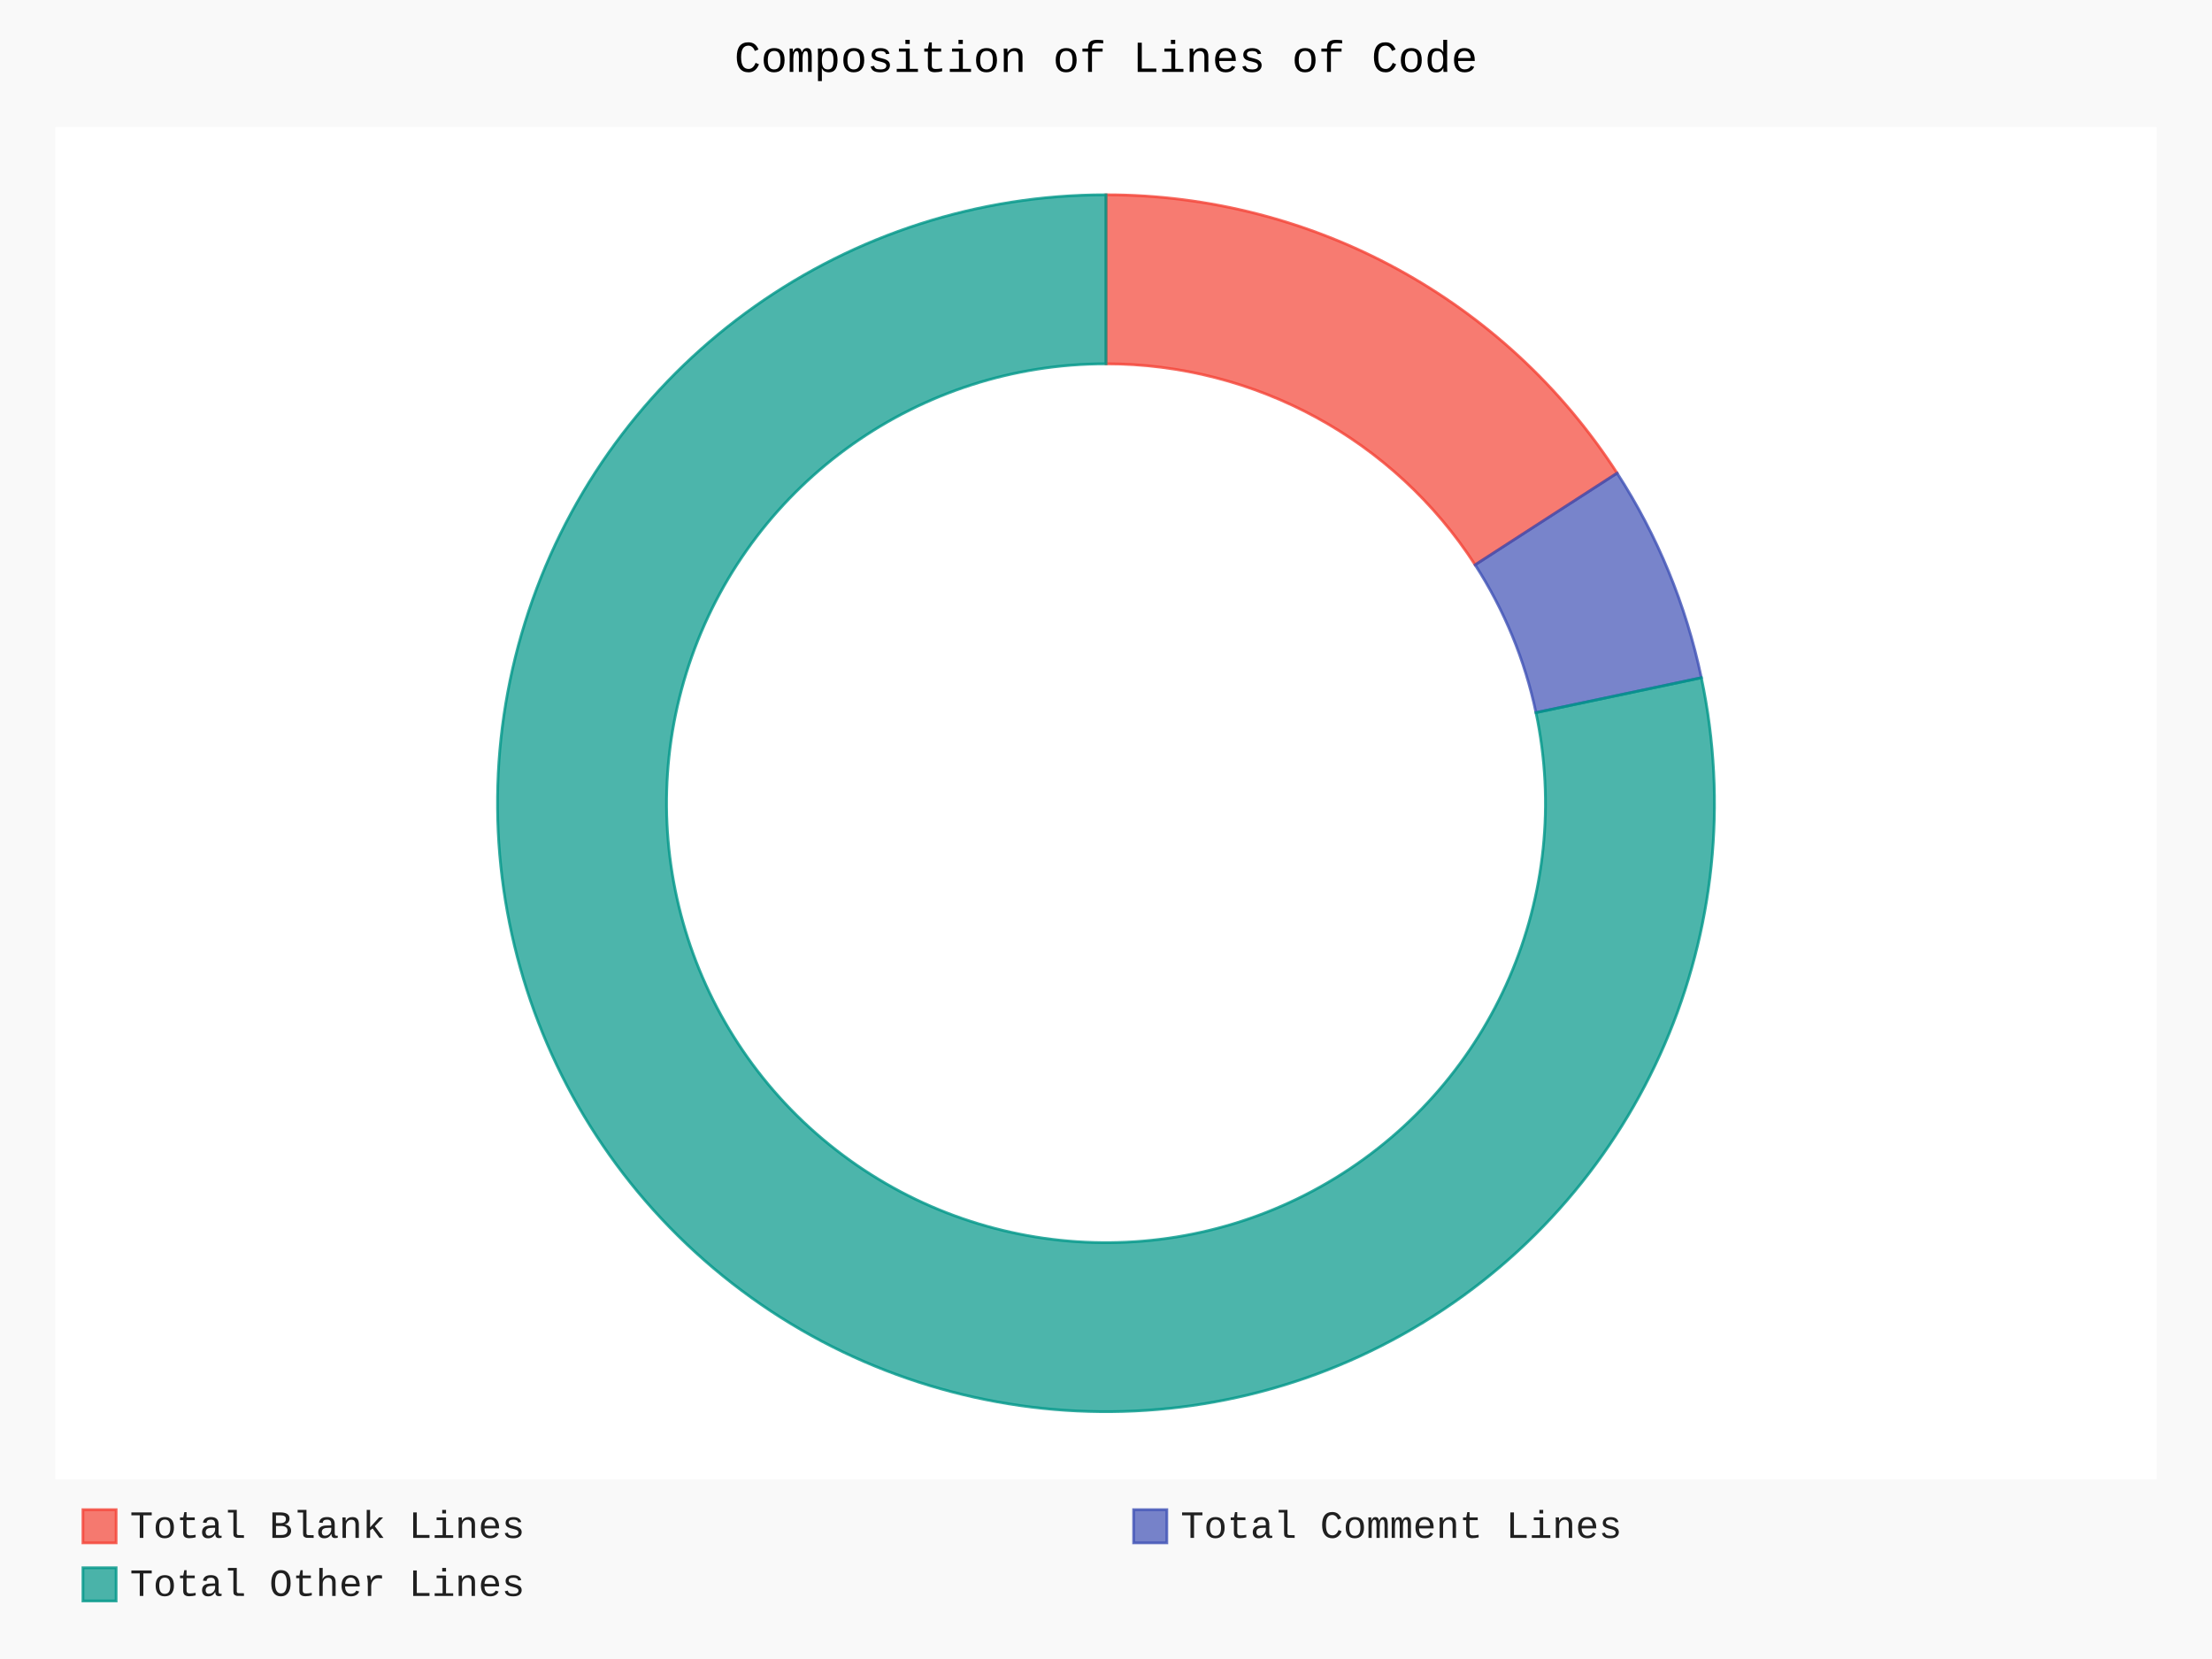
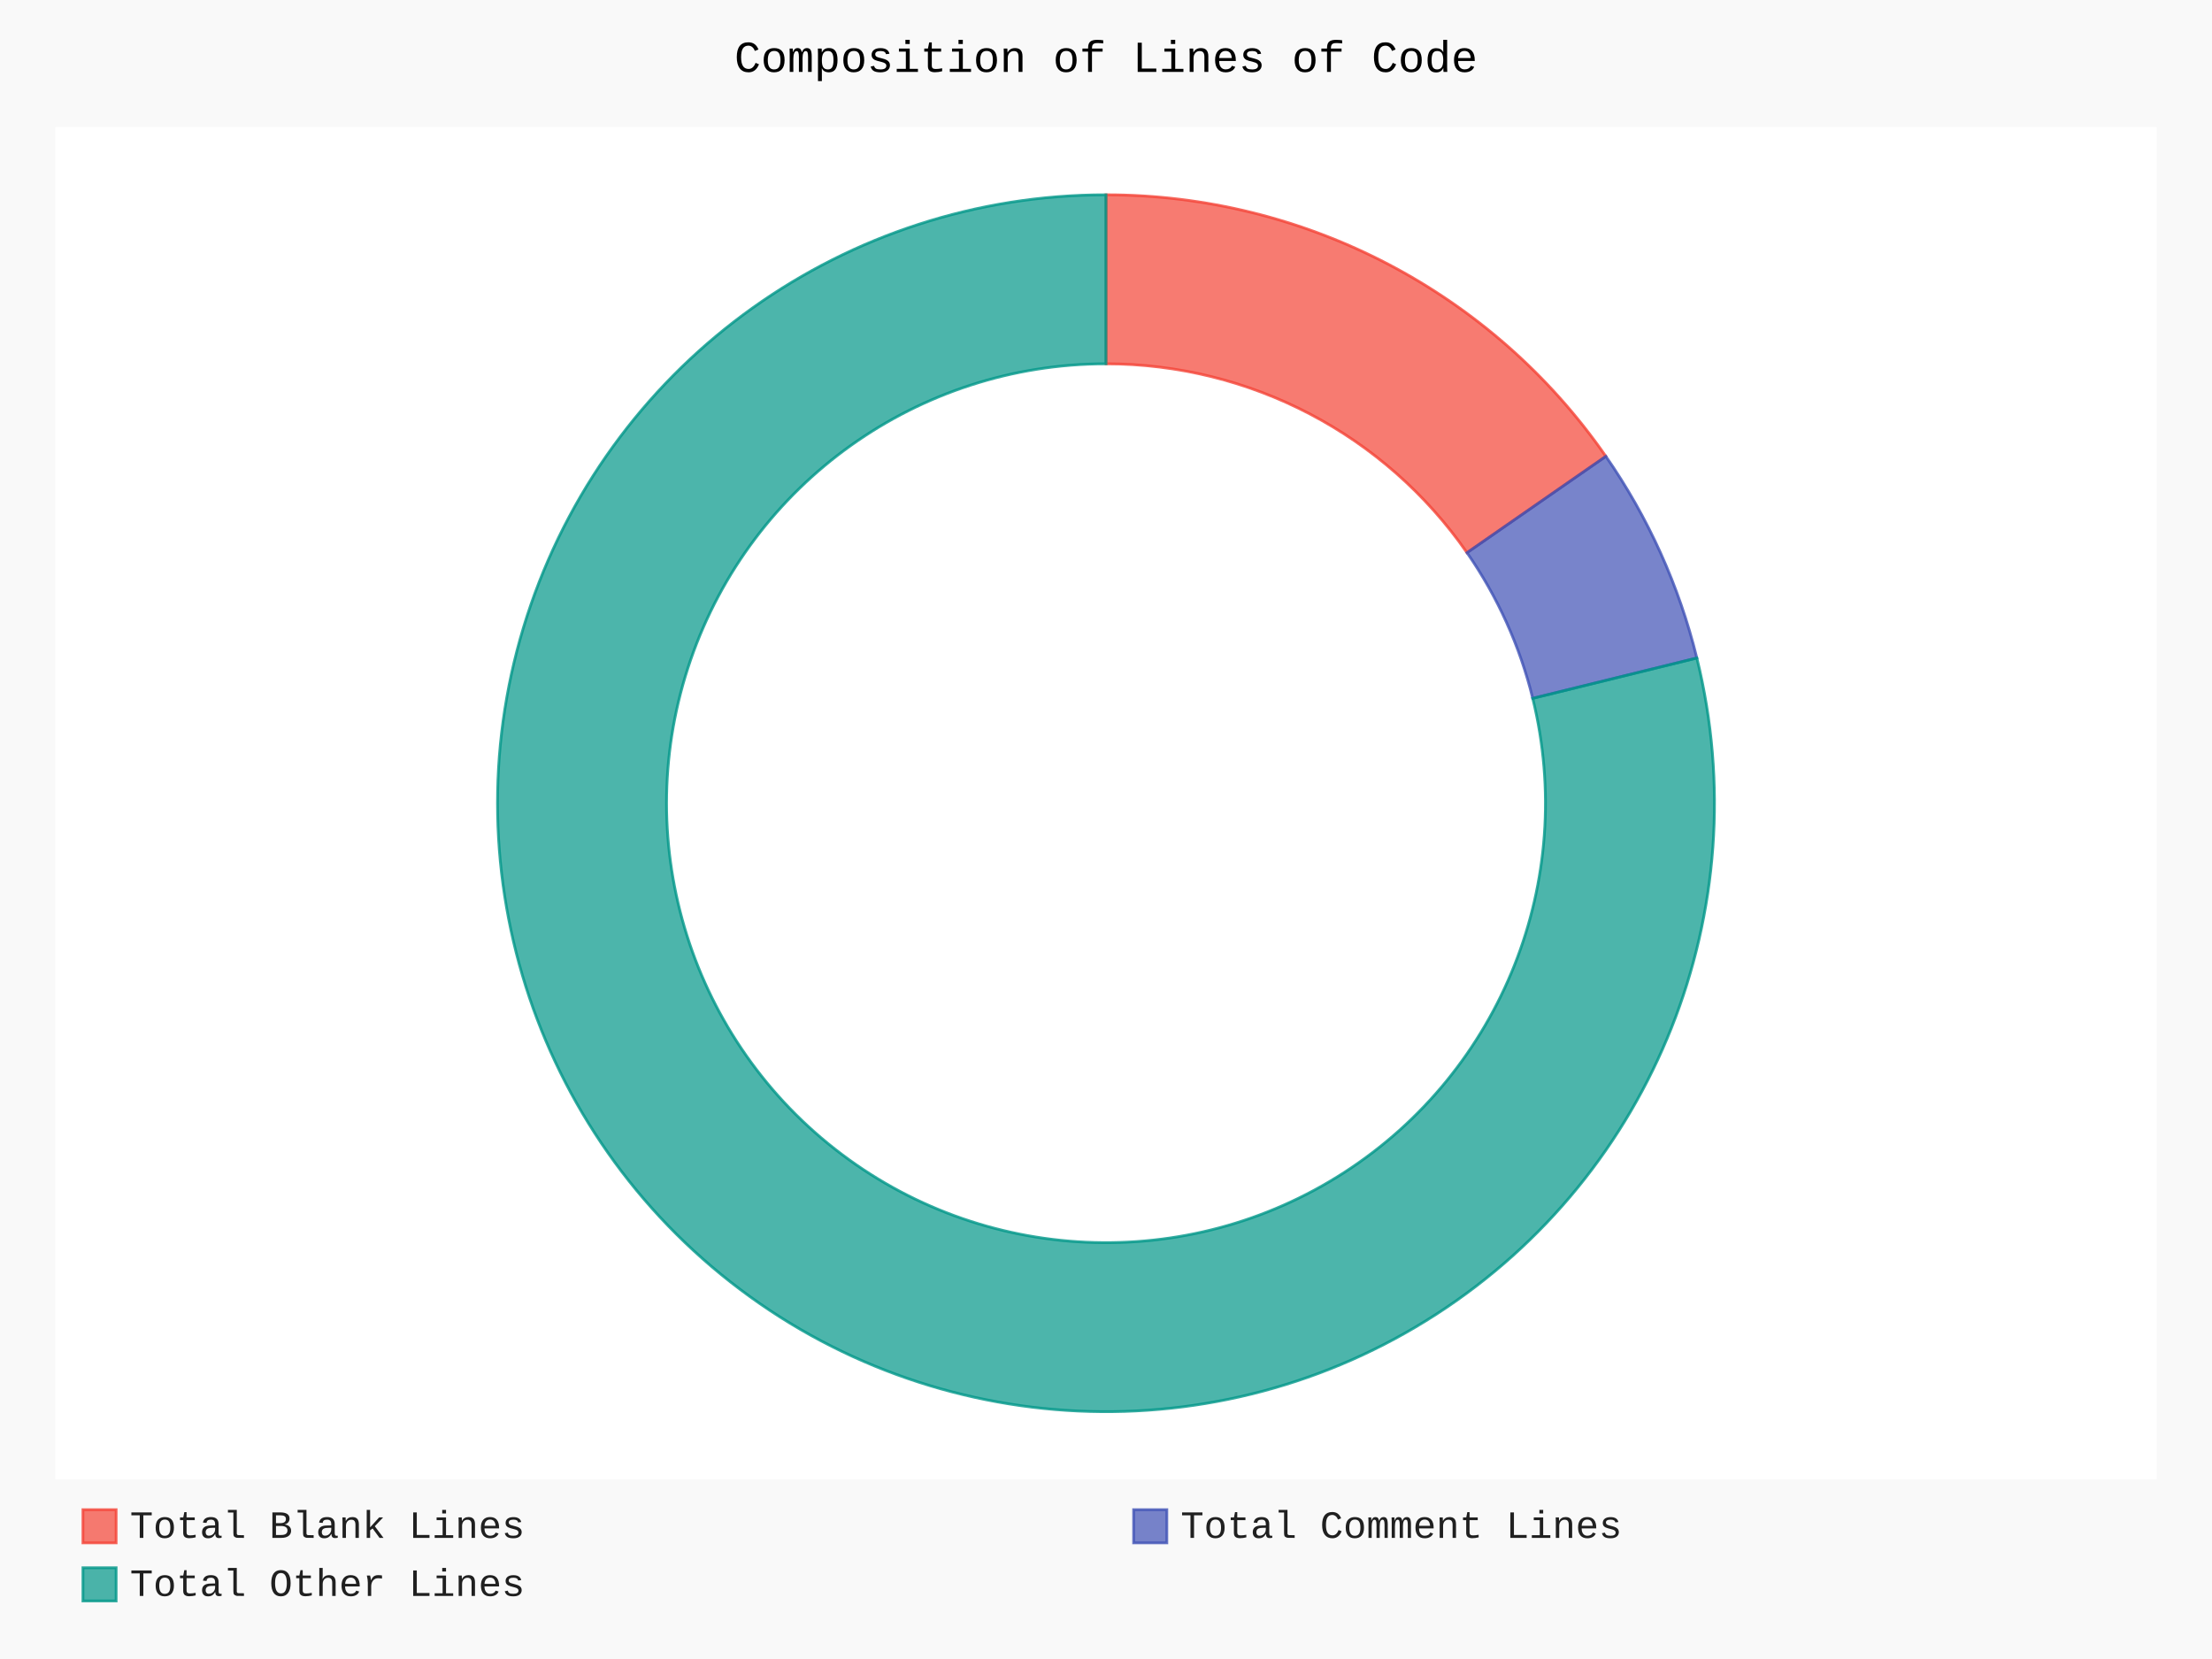
- <svg xmlns="http://www.w3.org/2000/svg" id="chart-35b252ed-bb42-41f5-bac1-2222452fdb8c" class="pygal-chart" viewBox="0 0 800 600">
+ <svg xmlns="http://www.w3.org/2000/svg" id="chart-2608d612-b069-4e7a-a884-ea224f62e0ae" class="pygal-chart" viewBox="0 0 800 600">
  <defs>
-     <style type="text/css">#chart-35b252ed-bb42-41f5-bac1-2222452fdb8c{-webkit-user-select:none;-webkit-font-smoothing:antialiased;font-family:Consolas,"Liberation Mono",Menlo,Courier,monospace}#chart-35b252ed-bb42-41f5-bac1-2222452fdb8c .title{font-family:Consolas,"Liberation Mono",Menlo,Courier,monospace;font-size:16px}#chart-35b252ed-bb42-41f5-bac1-2222452fdb8c .legends .legend text{font-family:Consolas,"Liberation Mono",Menlo,Courier,monospace;font-size:14px}#chart-35b252ed-bb42-41f5-bac1-2222452fdb8c .axis text{font-family:Consolas,"Liberation Mono",Menlo,Courier,monospace;font-size:10px}#chart-35b252ed-bb42-41f5-bac1-2222452fdb8c .axis text.major{font-family:Consolas,"Liberation Mono",Menlo,Courier,monospace;font-size:10px}#chart-35b252ed-bb42-41f5-bac1-2222452fdb8c .text-overlay text.value{font-family:Consolas,"Liberation Mono",Menlo,Courier,monospace;font-size:16px}#chart-35b252ed-bb42-41f5-bac1-2222452fdb8c .text-overlay text.label{font-family:Consolas,"Liberation Mono",Menlo,Courier,monospace;font-size:10px}#chart-35b252ed-bb42-41f5-bac1-2222452fdb8c .tooltip{font-family:Consolas,"Liberation Mono",Menlo,Courier,monospace;font-size:14px}#chart-35b252ed-bb42-41f5-bac1-2222452fdb8c text.no_data{font-family:Consolas,"Liberation Mono",Menlo,Courier,monospace;font-size:64px}
- #chart-35b252ed-bb42-41f5-bac1-2222452fdb8c{background-color:rgba(249,249,249,1)}#chart-35b252ed-bb42-41f5-bac1-2222452fdb8c path,#chart-35b252ed-bb42-41f5-bac1-2222452fdb8c line,#chart-35b252ed-bb42-41f5-bac1-2222452fdb8c rect,#chart-35b252ed-bb42-41f5-bac1-2222452fdb8c circle{-webkit-transition:150ms;-moz-transition:150ms;transition:150ms}#chart-35b252ed-bb42-41f5-bac1-2222452fdb8c .graph &gt; .background{fill:rgba(249,249,249,1)}#chart-35b252ed-bb42-41f5-bac1-2222452fdb8c .plot &gt; .background{fill:rgba(255,255,255,1)}#chart-35b252ed-bb42-41f5-bac1-2222452fdb8c .graph{fill:rgba(0,0,0,.87)}#chart-35b252ed-bb42-41f5-bac1-2222452fdb8c text.no_data{fill:rgba(0,0,0,1)}#chart-35b252ed-bb42-41f5-bac1-2222452fdb8c .title{fill:rgba(0,0,0,1)}#chart-35b252ed-bb42-41f5-bac1-2222452fdb8c .legends .legend text{fill:rgba(0,0,0,.87)}#chart-35b252ed-bb42-41f5-bac1-2222452fdb8c .legends .legend:hover text{fill:rgba(0,0,0,1)}#chart-35b252ed-bb42-41f5-bac1-2222452fdb8c .axis .line{stroke:rgba(0,0,0,1)}#chart-35b252ed-bb42-41f5-bac1-2222452fdb8c .axis .guide.line{stroke:rgba(0,0,0,.54)}#chart-35b252ed-bb42-41f5-bac1-2222452fdb8c .axis .major.line{stroke:rgba(0,0,0,.87)}#chart-35b252ed-bb42-41f5-bac1-2222452fdb8c .axis text.major{fill:rgba(0,0,0,1)}#chart-35b252ed-bb42-41f5-bac1-2222452fdb8c .axis.y .guides:hover .guide.line,#chart-35b252ed-bb42-41f5-bac1-2222452fdb8c .line-graph .axis.x .guides:hover .guide.line,#chart-35b252ed-bb42-41f5-bac1-2222452fdb8c .stackedline-graph .axis.x .guides:hover .guide.line,#chart-35b252ed-bb42-41f5-bac1-2222452fdb8c .xy-graph .axis.x .guides:hover .guide.line{stroke:rgba(0,0,0,1)}#chart-35b252ed-bb42-41f5-bac1-2222452fdb8c .axis .guides:hover text{fill:rgba(0,0,0,1)}#chart-35b252ed-bb42-41f5-bac1-2222452fdb8c .reactive{fill-opacity:.7;stroke-opacity:.8;stroke-width:1}#chart-35b252ed-bb42-41f5-bac1-2222452fdb8c .ci{stroke:rgba(0,0,0,.87)}#chart-35b252ed-bb42-41f5-bac1-2222452fdb8c .reactive.active,#chart-35b252ed-bb42-41f5-bac1-2222452fdb8c .active .reactive{fill-opacity:.8;stroke-opacity:.9;stroke-width:4}#chart-35b252ed-bb42-41f5-bac1-2222452fdb8c .ci .reactive.active{stroke-width:1.5}#chart-35b252ed-bb42-41f5-bac1-2222452fdb8c .series text{fill:rgba(0,0,0,1)}#chart-35b252ed-bb42-41f5-bac1-2222452fdb8c .tooltip rect{fill:rgba(255,255,255,1);stroke:rgba(0,0,0,1);-webkit-transition:opacity 150ms;-moz-transition:opacity 150ms;transition:opacity 150ms}#chart-35b252ed-bb42-41f5-bac1-2222452fdb8c .tooltip .label{fill:rgba(0,0,0,.87)}#chart-35b252ed-bb42-41f5-bac1-2222452fdb8c .tooltip .label{fill:rgba(0,0,0,.87)}#chart-35b252ed-bb42-41f5-bac1-2222452fdb8c .tooltip .legend{font-size:.8em;fill:rgba(0,0,0,.54)}#chart-35b252ed-bb42-41f5-bac1-2222452fdb8c .tooltip .x_label{font-size:.6em;fill:rgba(0,0,0,1)}#chart-35b252ed-bb42-41f5-bac1-2222452fdb8c .tooltip .xlink{font-size:.5em;text-decoration:underline}#chart-35b252ed-bb42-41f5-bac1-2222452fdb8c .tooltip .value{font-size:1.5em}#chart-35b252ed-bb42-41f5-bac1-2222452fdb8c .bound{font-size:.5em}#chart-35b252ed-bb42-41f5-bac1-2222452fdb8c .max-value{font-size:.75em;fill:rgba(0,0,0,.54)}#chart-35b252ed-bb42-41f5-bac1-2222452fdb8c .map-element{fill:rgba(255,255,255,1);stroke:rgba(0,0,0,.54) !important}#chart-35b252ed-bb42-41f5-bac1-2222452fdb8c .map-element .reactive{fill-opacity:inherit;stroke-opacity:inherit}#chart-35b252ed-bb42-41f5-bac1-2222452fdb8c .color-0,#chart-35b252ed-bb42-41f5-bac1-2222452fdb8c .color-0 a:visited{stroke:#F44336;fill:#F44336}#chart-35b252ed-bb42-41f5-bac1-2222452fdb8c .color-1,#chart-35b252ed-bb42-41f5-bac1-2222452fdb8c .color-1 a:visited{stroke:#3F51B5;fill:#3F51B5}#chart-35b252ed-bb42-41f5-bac1-2222452fdb8c .color-2,#chart-35b252ed-bb42-41f5-bac1-2222452fdb8c .color-2 a:visited{stroke:#009688;fill:#009688}#chart-35b252ed-bb42-41f5-bac1-2222452fdb8c .text-overlay .color-0 text{fill:black}#chart-35b252ed-bb42-41f5-bac1-2222452fdb8c .text-overlay .color-1 text{fill:black}#chart-35b252ed-bb42-41f5-bac1-2222452fdb8c .text-overlay .color-2 text{fill:black}
- #chart-35b252ed-bb42-41f5-bac1-2222452fdb8c text.no_data{text-anchor:middle}#chart-35b252ed-bb42-41f5-bac1-2222452fdb8c .guide.line{fill:none}#chart-35b252ed-bb42-41f5-bac1-2222452fdb8c .centered{text-anchor:middle}#chart-35b252ed-bb42-41f5-bac1-2222452fdb8c .title{text-anchor:middle}#chart-35b252ed-bb42-41f5-bac1-2222452fdb8c .legends .legend text{fill-opacity:1}#chart-35b252ed-bb42-41f5-bac1-2222452fdb8c .axis.x text{text-anchor:middle}#chart-35b252ed-bb42-41f5-bac1-2222452fdb8c .axis.x:not(.web) text[transform]{text-anchor:start}#chart-35b252ed-bb42-41f5-bac1-2222452fdb8c .axis.x:not(.web) text[transform].backwards{text-anchor:end}#chart-35b252ed-bb42-41f5-bac1-2222452fdb8c .axis.y text{text-anchor:end}#chart-35b252ed-bb42-41f5-bac1-2222452fdb8c .axis.y text[transform].backwards{text-anchor:start}#chart-35b252ed-bb42-41f5-bac1-2222452fdb8c .axis.y2 text{text-anchor:start}#chart-35b252ed-bb42-41f5-bac1-2222452fdb8c .axis.y2 text[transform].backwards{text-anchor:end}#chart-35b252ed-bb42-41f5-bac1-2222452fdb8c .axis .guide.line{stroke-dasharray:4,4;stroke:black}#chart-35b252ed-bb42-41f5-bac1-2222452fdb8c .axis .major.guide.line{stroke-dasharray:6,6;stroke:black}#chart-35b252ed-bb42-41f5-bac1-2222452fdb8c .horizontal .axis.y .guide.line,#chart-35b252ed-bb42-41f5-bac1-2222452fdb8c .horizontal .axis.y2 .guide.line,#chart-35b252ed-bb42-41f5-bac1-2222452fdb8c .vertical .axis.x .guide.line{opacity:0}#chart-35b252ed-bb42-41f5-bac1-2222452fdb8c .horizontal .axis.always_show .guide.line,#chart-35b252ed-bb42-41f5-bac1-2222452fdb8c .vertical .axis.always_show .guide.line{opacity:1 !important}#chart-35b252ed-bb42-41f5-bac1-2222452fdb8c .axis.y .guides:hover .guide.line,#chart-35b252ed-bb42-41f5-bac1-2222452fdb8c .axis.y2 .guides:hover .guide.line,#chart-35b252ed-bb42-41f5-bac1-2222452fdb8c .axis.x .guides:hover .guide.line{opacity:1}#chart-35b252ed-bb42-41f5-bac1-2222452fdb8c .axis .guides:hover text{opacity:1}#chart-35b252ed-bb42-41f5-bac1-2222452fdb8c .nofill{fill:none}#chart-35b252ed-bb42-41f5-bac1-2222452fdb8c .subtle-fill{fill-opacity:.2}#chart-35b252ed-bb42-41f5-bac1-2222452fdb8c .dot{stroke-width:1px;fill-opacity:1;stroke-opacity:1}#chart-35b252ed-bb42-41f5-bac1-2222452fdb8c .dot.active{stroke-width:5px}#chart-35b252ed-bb42-41f5-bac1-2222452fdb8c .dot.negative{fill:transparent}#chart-35b252ed-bb42-41f5-bac1-2222452fdb8c text,#chart-35b252ed-bb42-41f5-bac1-2222452fdb8c tspan{stroke:none !important}#chart-35b252ed-bb42-41f5-bac1-2222452fdb8c .series text.active{opacity:1}#chart-35b252ed-bb42-41f5-bac1-2222452fdb8c .tooltip rect{fill-opacity:.95;stroke-width:.5}#chart-35b252ed-bb42-41f5-bac1-2222452fdb8c .tooltip text{fill-opacity:1}#chart-35b252ed-bb42-41f5-bac1-2222452fdb8c .showable{visibility:hidden}#chart-35b252ed-bb42-41f5-bac1-2222452fdb8c .showable.shown{visibility:visible}#chart-35b252ed-bb42-41f5-bac1-2222452fdb8c .gauge-background{fill:rgba(229,229,229,1);stroke:none}#chart-35b252ed-bb42-41f5-bac1-2222452fdb8c .bg-lines{stroke:rgba(249,249,249,1);stroke-width:2px}</style>
+     <style type="text/css">#chart-2608d612-b069-4e7a-a884-ea224f62e0ae{-webkit-user-select:none;-webkit-font-smoothing:antialiased;font-family:Consolas,"Liberation Mono",Menlo,Courier,monospace}#chart-2608d612-b069-4e7a-a884-ea224f62e0ae .title{font-family:Consolas,"Liberation Mono",Menlo,Courier,monospace;font-size:16px}#chart-2608d612-b069-4e7a-a884-ea224f62e0ae .legends .legend text{font-family:Consolas,"Liberation Mono",Menlo,Courier,monospace;font-size:14px}#chart-2608d612-b069-4e7a-a884-ea224f62e0ae .axis text{font-family:Consolas,"Liberation Mono",Menlo,Courier,monospace;font-size:10px}#chart-2608d612-b069-4e7a-a884-ea224f62e0ae .axis text.major{font-family:Consolas,"Liberation Mono",Menlo,Courier,monospace;font-size:10px}#chart-2608d612-b069-4e7a-a884-ea224f62e0ae .text-overlay text.value{font-family:Consolas,"Liberation Mono",Menlo,Courier,monospace;font-size:16px}#chart-2608d612-b069-4e7a-a884-ea224f62e0ae .text-overlay text.label{font-family:Consolas,"Liberation Mono",Menlo,Courier,monospace;font-size:10px}#chart-2608d612-b069-4e7a-a884-ea224f62e0ae .tooltip{font-family:Consolas,"Liberation Mono",Menlo,Courier,monospace;font-size:14px}#chart-2608d612-b069-4e7a-a884-ea224f62e0ae text.no_data{font-family:Consolas,"Liberation Mono",Menlo,Courier,monospace;font-size:64px}
+ #chart-2608d612-b069-4e7a-a884-ea224f62e0ae{background-color:rgba(249,249,249,1)}#chart-2608d612-b069-4e7a-a884-ea224f62e0ae path,#chart-2608d612-b069-4e7a-a884-ea224f62e0ae line,#chart-2608d612-b069-4e7a-a884-ea224f62e0ae rect,#chart-2608d612-b069-4e7a-a884-ea224f62e0ae circle{-webkit-transition:150ms;-moz-transition:150ms;transition:150ms}#chart-2608d612-b069-4e7a-a884-ea224f62e0ae .graph &gt; .background{fill:rgba(249,249,249,1)}#chart-2608d612-b069-4e7a-a884-ea224f62e0ae .plot &gt; .background{fill:rgba(255,255,255,1)}#chart-2608d612-b069-4e7a-a884-ea224f62e0ae .graph{fill:rgba(0,0,0,.87)}#chart-2608d612-b069-4e7a-a884-ea224f62e0ae text.no_data{fill:rgba(0,0,0,1)}#chart-2608d612-b069-4e7a-a884-ea224f62e0ae .title{fill:rgba(0,0,0,1)}#chart-2608d612-b069-4e7a-a884-ea224f62e0ae .legends .legend text{fill:rgba(0,0,0,.87)}#chart-2608d612-b069-4e7a-a884-ea224f62e0ae .legends .legend:hover text{fill:rgba(0,0,0,1)}#chart-2608d612-b069-4e7a-a884-ea224f62e0ae .axis .line{stroke:rgba(0,0,0,1)}#chart-2608d612-b069-4e7a-a884-ea224f62e0ae .axis .guide.line{stroke:rgba(0,0,0,.54)}#chart-2608d612-b069-4e7a-a884-ea224f62e0ae .axis .major.line{stroke:rgba(0,0,0,.87)}#chart-2608d612-b069-4e7a-a884-ea224f62e0ae .axis text.major{fill:rgba(0,0,0,1)}#chart-2608d612-b069-4e7a-a884-ea224f62e0ae .axis.y .guides:hover .guide.line,#chart-2608d612-b069-4e7a-a884-ea224f62e0ae .line-graph .axis.x .guides:hover .guide.line,#chart-2608d612-b069-4e7a-a884-ea224f62e0ae .stackedline-graph .axis.x .guides:hover .guide.line,#chart-2608d612-b069-4e7a-a884-ea224f62e0ae .xy-graph .axis.x .guides:hover .guide.line{stroke:rgba(0,0,0,1)}#chart-2608d612-b069-4e7a-a884-ea224f62e0ae .axis .guides:hover text{fill:rgba(0,0,0,1)}#chart-2608d612-b069-4e7a-a884-ea224f62e0ae .reactive{fill-opacity:.7;stroke-opacity:.8;stroke-width:1}#chart-2608d612-b069-4e7a-a884-ea224f62e0ae .ci{stroke:rgba(0,0,0,.87)}#chart-2608d612-b069-4e7a-a884-ea224f62e0ae .reactive.active,#chart-2608d612-b069-4e7a-a884-ea224f62e0ae .active .reactive{fill-opacity:.8;stroke-opacity:.9;stroke-width:4}#chart-2608d612-b069-4e7a-a884-ea224f62e0ae .ci .reactive.active{stroke-width:1.5}#chart-2608d612-b069-4e7a-a884-ea224f62e0ae .series text{fill:rgba(0,0,0,1)}#chart-2608d612-b069-4e7a-a884-ea224f62e0ae .tooltip rect{fill:rgba(255,255,255,1);stroke:rgba(0,0,0,1);-webkit-transition:opacity 150ms;-moz-transition:opacity 150ms;transition:opacity 150ms}#chart-2608d612-b069-4e7a-a884-ea224f62e0ae .tooltip .label{fill:rgba(0,0,0,.87)}#chart-2608d612-b069-4e7a-a884-ea224f62e0ae .tooltip .label{fill:rgba(0,0,0,.87)}#chart-2608d612-b069-4e7a-a884-ea224f62e0ae .tooltip .legend{font-size:.8em;fill:rgba(0,0,0,.54)}#chart-2608d612-b069-4e7a-a884-ea224f62e0ae .tooltip .x_label{font-size:.6em;fill:rgba(0,0,0,1)}#chart-2608d612-b069-4e7a-a884-ea224f62e0ae .tooltip .xlink{font-size:.5em;text-decoration:underline}#chart-2608d612-b069-4e7a-a884-ea224f62e0ae .tooltip .value{font-size:1.5em}#chart-2608d612-b069-4e7a-a884-ea224f62e0ae .bound{font-size:.5em}#chart-2608d612-b069-4e7a-a884-ea224f62e0ae .max-value{font-size:.75em;fill:rgba(0,0,0,.54)}#chart-2608d612-b069-4e7a-a884-ea224f62e0ae .map-element{fill:rgba(255,255,255,1);stroke:rgba(0,0,0,.54) !important}#chart-2608d612-b069-4e7a-a884-ea224f62e0ae .map-element .reactive{fill-opacity:inherit;stroke-opacity:inherit}#chart-2608d612-b069-4e7a-a884-ea224f62e0ae .color-0,#chart-2608d612-b069-4e7a-a884-ea224f62e0ae .color-0 a:visited{stroke:#F44336;fill:#F44336}#chart-2608d612-b069-4e7a-a884-ea224f62e0ae .color-1,#chart-2608d612-b069-4e7a-a884-ea224f62e0ae .color-1 a:visited{stroke:#3F51B5;fill:#3F51B5}#chart-2608d612-b069-4e7a-a884-ea224f62e0ae .color-2,#chart-2608d612-b069-4e7a-a884-ea224f62e0ae .color-2 a:visited{stroke:#009688;fill:#009688}#chart-2608d612-b069-4e7a-a884-ea224f62e0ae .text-overlay .color-0 text{fill:black}#chart-2608d612-b069-4e7a-a884-ea224f62e0ae .text-overlay .color-1 text{fill:black}#chart-2608d612-b069-4e7a-a884-ea224f62e0ae .text-overlay .color-2 text{fill:black}
+ #chart-2608d612-b069-4e7a-a884-ea224f62e0ae text.no_data{text-anchor:middle}#chart-2608d612-b069-4e7a-a884-ea224f62e0ae .guide.line{fill:none}#chart-2608d612-b069-4e7a-a884-ea224f62e0ae .centered{text-anchor:middle}#chart-2608d612-b069-4e7a-a884-ea224f62e0ae .title{text-anchor:middle}#chart-2608d612-b069-4e7a-a884-ea224f62e0ae .legends .legend text{fill-opacity:1}#chart-2608d612-b069-4e7a-a884-ea224f62e0ae .axis.x text{text-anchor:middle}#chart-2608d612-b069-4e7a-a884-ea224f62e0ae .axis.x:not(.web) text[transform]{text-anchor:start}#chart-2608d612-b069-4e7a-a884-ea224f62e0ae .axis.x:not(.web) text[transform].backwards{text-anchor:end}#chart-2608d612-b069-4e7a-a884-ea224f62e0ae .axis.y text{text-anchor:end}#chart-2608d612-b069-4e7a-a884-ea224f62e0ae .axis.y text[transform].backwards{text-anchor:start}#chart-2608d612-b069-4e7a-a884-ea224f62e0ae .axis.y2 text{text-anchor:start}#chart-2608d612-b069-4e7a-a884-ea224f62e0ae .axis.y2 text[transform].backwards{text-anchor:end}#chart-2608d612-b069-4e7a-a884-ea224f62e0ae .axis .guide.line{stroke-dasharray:4,4;stroke:black}#chart-2608d612-b069-4e7a-a884-ea224f62e0ae .axis .major.guide.line{stroke-dasharray:6,6;stroke:black}#chart-2608d612-b069-4e7a-a884-ea224f62e0ae .horizontal .axis.y .guide.line,#chart-2608d612-b069-4e7a-a884-ea224f62e0ae .horizontal .axis.y2 .guide.line,#chart-2608d612-b069-4e7a-a884-ea224f62e0ae .vertical .axis.x .guide.line{opacity:0}#chart-2608d612-b069-4e7a-a884-ea224f62e0ae .horizontal .axis.always_show .guide.line,#chart-2608d612-b069-4e7a-a884-ea224f62e0ae .vertical .axis.always_show .guide.line{opacity:1 !important}#chart-2608d612-b069-4e7a-a884-ea224f62e0ae .axis.y .guides:hover .guide.line,#chart-2608d612-b069-4e7a-a884-ea224f62e0ae .axis.y2 .guides:hover .guide.line,#chart-2608d612-b069-4e7a-a884-ea224f62e0ae .axis.x .guides:hover .guide.line{opacity:1}#chart-2608d612-b069-4e7a-a884-ea224f62e0ae .axis .guides:hover text{opacity:1}#chart-2608d612-b069-4e7a-a884-ea224f62e0ae .nofill{fill:none}#chart-2608d612-b069-4e7a-a884-ea224f62e0ae .subtle-fill{fill-opacity:.2}#chart-2608d612-b069-4e7a-a884-ea224f62e0ae .dot{stroke-width:1px;fill-opacity:1;stroke-opacity:1}#chart-2608d612-b069-4e7a-a884-ea224f62e0ae .dot.active{stroke-width:5px}#chart-2608d612-b069-4e7a-a884-ea224f62e0ae .dot.negative{fill:transparent}#chart-2608d612-b069-4e7a-a884-ea224f62e0ae text,#chart-2608d612-b069-4e7a-a884-ea224f62e0ae tspan{stroke:none !important}#chart-2608d612-b069-4e7a-a884-ea224f62e0ae .series text.active{opacity:1}#chart-2608d612-b069-4e7a-a884-ea224f62e0ae .tooltip rect{fill-opacity:.95;stroke-width:.5}#chart-2608d612-b069-4e7a-a884-ea224f62e0ae .tooltip text{fill-opacity:1}#chart-2608d612-b069-4e7a-a884-ea224f62e0ae .showable{visibility:hidden}#chart-2608d612-b069-4e7a-a884-ea224f62e0ae .showable.shown{visibility:visible}#chart-2608d612-b069-4e7a-a884-ea224f62e0ae .gauge-background{fill:rgba(229,229,229,1);stroke:none}#chart-2608d612-b069-4e7a-a884-ea224f62e0ae .bg-lines{stroke:rgba(249,249,249,1);stroke-width:2px}</style>
  </defs>
  <g class="graph pie-graph vertical">
    <rect x="0" y="0" width="800" height="600" class="background" />
    <g transform="translate(20, 46)" class="plot">
      <rect x="0" y="0" width="760" height="489.0" class="background" />
      <g class="series serie-0 color-0">
        <g class="slices">
          <g class="slice">
-             <path d="M380 24.45 A220.05 220.05 0 0 1 564.848 125.113 L513.501 158.276 A158.925 158.925 0 0 0 380 85.575 z" class="slice reactive tooltip-trigger" />
+             <path d="M380 24.45 A220.05 220.05 0 0 1 560.777 119.035 L510.561 153.886 A158.925 158.925 0 0 0 380 85.575 z" class="slice reactive tooltip-trigger" />
          </g>
        </g>
      </g>
      <g class="series serie-1 color-1">
        <g class="slices">
          <g class="slice">
-             <path d="M564.848 125.113 A220.05 220.05 0 0 1 595.317 199.107 L535.507 211.716 A158.925 158.925 0 0 0 513.501 158.276 z" class="slice reactive tooltip-trigger" />
+             <path d="M560.777 119.035 A220.05 220.05 0 0 1 593.689 191.975 L534.331 206.565 A158.925 158.925 0 0 0 510.561 153.886 z" class="slice reactive tooltip-trigger" />
          </g>
        </g>
      </g>
      <g class="series serie-2 color-2">
        <g class="slices">
          <g class="slice">
-             <path d="M595.317 199.107 A220.05 220.05 0 1 1 380 24.45 L380 85.575 A158.925 158.925 0 1 0 535.507 211.716 z" class="slice reactive tooltip-trigger" />
+             <path d="M593.689 191.975 A220.05 220.05 0 1 1 380 24.45 L380 85.575 A158.925 158.925 0 1 0 534.331 206.565 z" class="slice reactive tooltip-trigger" />
          </g>
        </g>
      </g>
    </g>
    <g class="titles">
      <text x="400.0" y="26" class="title plot_title">Composition of Lines of Code</text>
    </g>
    <g transform="translate(20, 46)" class="plot overlay">
      <g class="series serie-0 color-0" />
      <g class="series serie-1 color-1" />
      <g class="series serie-2 color-2" />
    </g>
    <g transform="translate(20, 46)" class="plot text-overlay">
      <g class="series serie-0 color-0" />
      <g class="series serie-1 color-1" />
      <g class="series serie-2 color-2" />
    </g>
    <g transform="translate(20, 46)" class="plot tooltip-overlay">
      <g transform="translate(0 0)" style="opacity: 0" class="tooltip">
        <rect rx="0" ry="0" width="0" height="0" class="tooltip-box" />
        <g class="text" />
      </g>
    </g>
    <g transform="translate(30, 545)" class="legends">
      <g id="activate-serie-0" class="legend reactive activate-serie">
        <rect x="0.0" y="1.0" width="12" height="12" class="color-0 reactive" />
        <text x="17.0" y="11.2">Total Blank Lines</text>
      </g>
      <g id="activate-serie-1" class="legend reactive activate-serie">
        <rect x="380.0" y="1.0" width="12" height="12" class="color-1 reactive" />
        <text x="397.0" y="11.2">Total Comment Lines</text>
      </g>
      <g id="activate-serie-2" class="legend reactive activate-serie">
        <rect x="0.0" y="22.0" width="12" height="12" class="color-2 reactive" />
        <text x="17.0" y="32.2">Total Other Lines</text>
      </g>
    </g>
  </g>
</svg>
